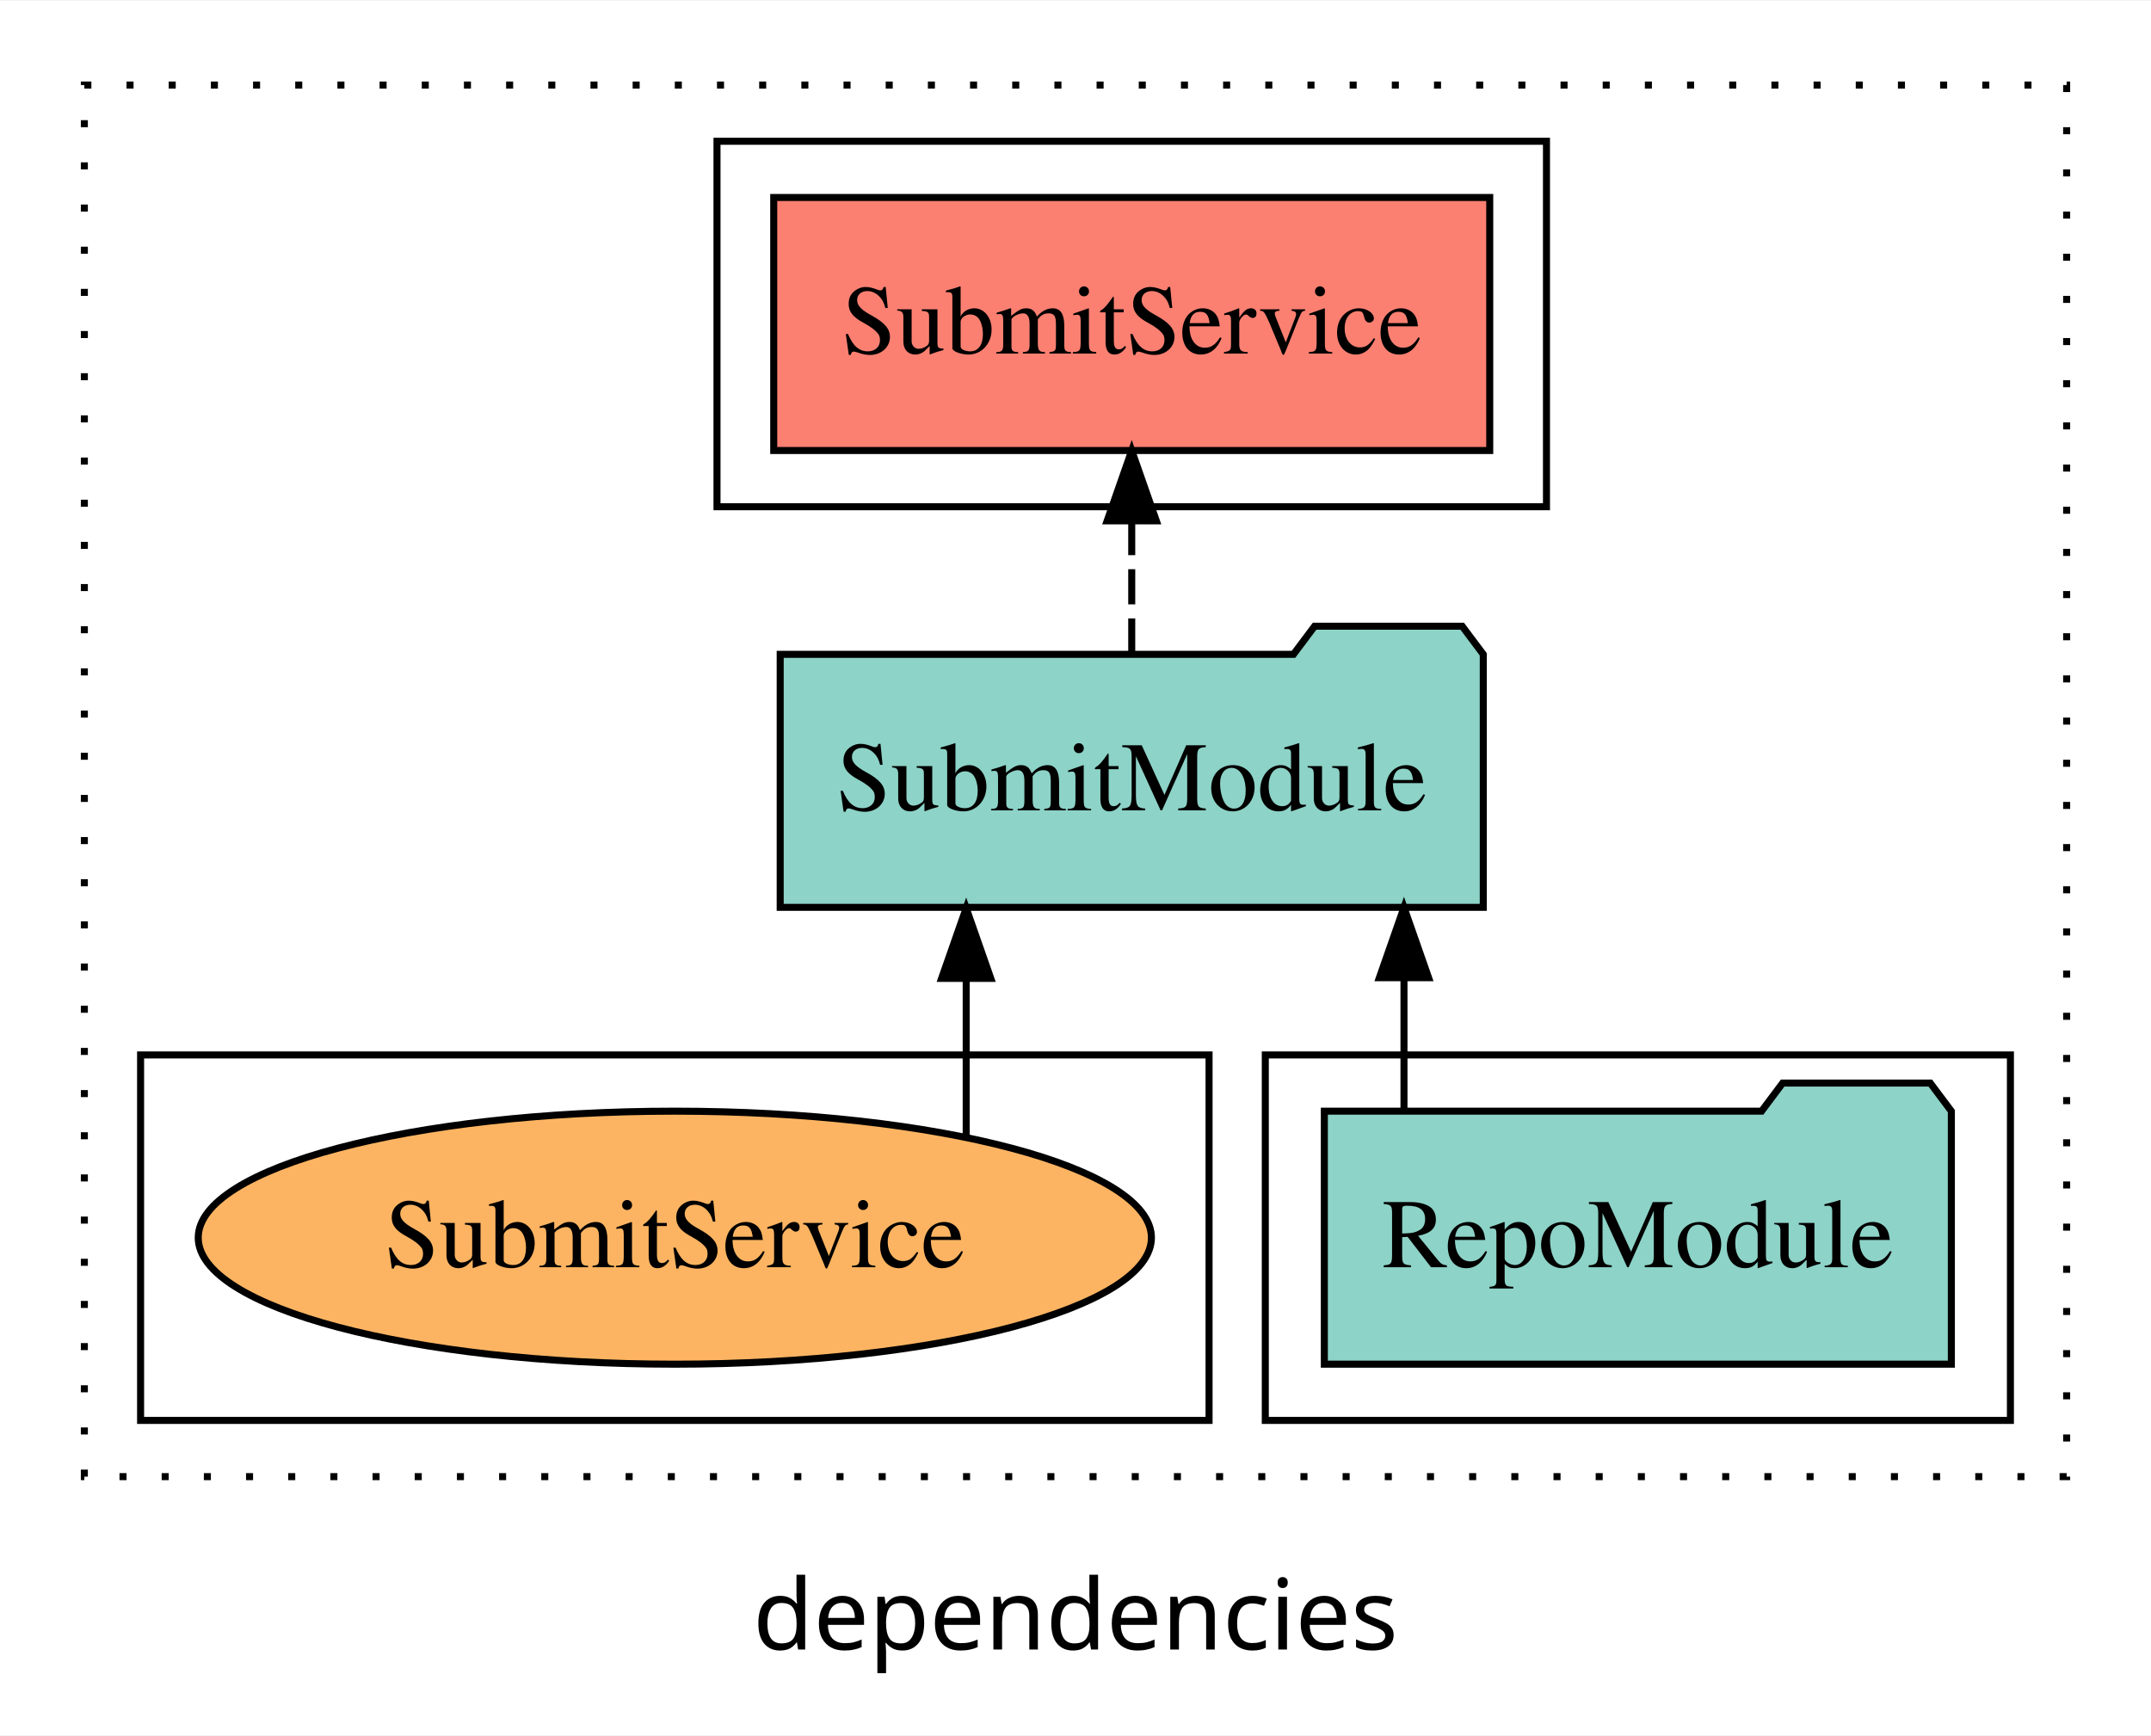
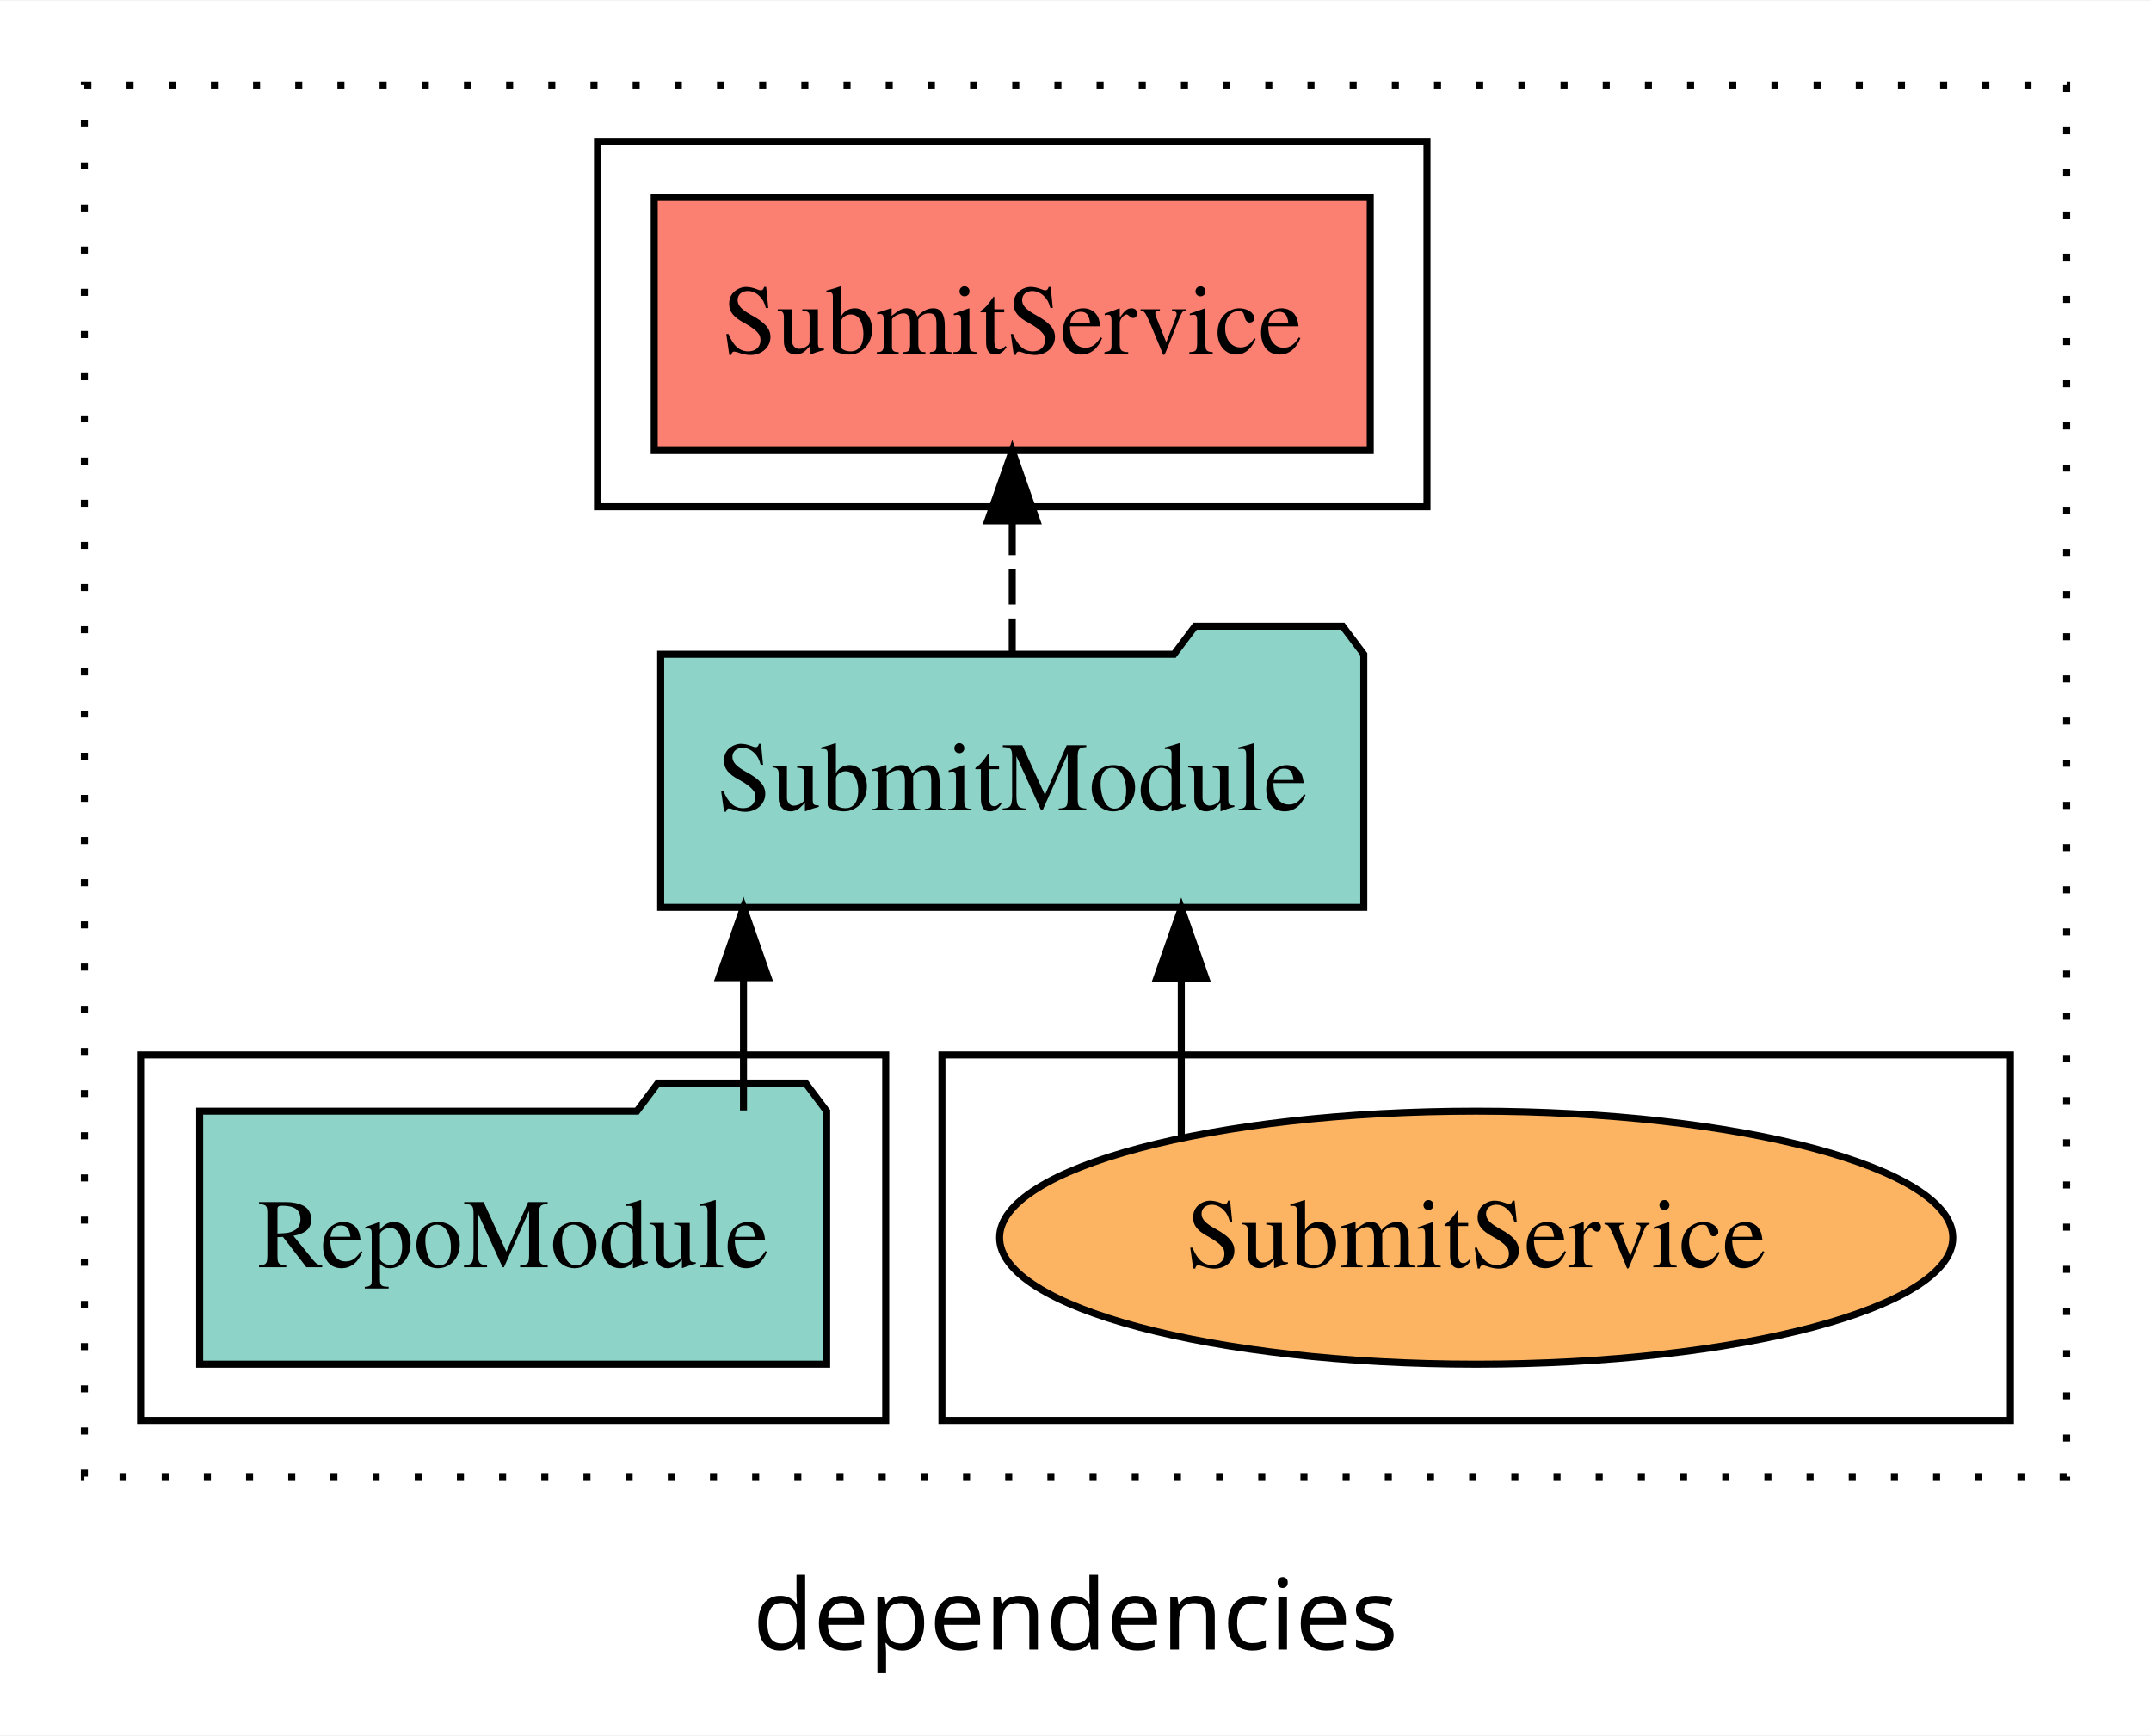
<svg xmlns="http://www.w3.org/2000/svg" width="306pt" height="247pt" viewBox="0.00 0.00 306.00 246.80">
  <g id="graph0" class="graph" transform="scale(1 1) rotate(0) translate(4 242.8)">
    <polygon fill="white" stroke="transparent" points="-4,4 -4,-242.8 302,-242.8 302,4 -4,4" />
    <text text-anchor="middle" x="149" y="-8.2" font-family="sans-serif" font-size="14.00">dependencies</text>
    <g id="clust1" class="cluster">
      <polygon fill="none" stroke="black" stroke-dasharray="1,5" points="8,-32.8 8,-230.8 290,-230.8 290,-32.8 8,-32.8" />
    </g>
-     <g id="clust3" class="cluster">
-       <polygon fill="none" stroke="black" points="176,-40.8 176,-92.8 282,-92.8 282,-40.8 176,-40.8" />
-     </g>
    <g id="clust6" class="cluster">
-       <polygon fill="none" stroke="black" points="16,-40.8 16,-92.8 168,-92.8 168,-40.8 16,-40.8" />
+       <polygon fill="none" stroke="black" points="130,-40.8 130,-92.8 282,-92.8 282,-40.8 130,-40.8" />
    </g>
    <g id="clust4" class="cluster">
-       <polygon fill="none" stroke="black" points="98,-170.8 98,-222.8 216,-222.8 216,-170.8 98,-170.8" />
+       <polygon fill="none" stroke="black" points="81,-170.8 81,-222.8 199,-222.8 199,-170.8 81,-170.8" />
+     </g>
+     <g id="clust3" class="cluster">
+       <polygon fill="none" stroke="black" points="16,-40.8 16,-92.8 122,-92.8 122,-40.8 16,-40.8" />
    </g>
    <g id="node1" class="node">
-       <polygon fill="#8dd3c7" stroke="black" points="273.6,-84.8 270.6,-88.8 249.6,-88.8 246.6,-84.8 184.4,-84.8 184.4,-48.8 273.6,-48.8 273.6,-84.8" />
-       <text text-anchor="middle" x="229" y="-62.6" font-family="Times,serif" font-size="14.00">RepoModule</text>
+       <polygon fill="#8dd3c7" stroke="black" points="113.6,-84.8 110.6,-88.8 89.6,-88.8 86.6,-84.8 24.4,-84.8 24.4,-48.8 113.6,-48.8 113.6,-84.8" />
+       <text text-anchor="middle" x="69" y="-62.6" font-family="Times,serif" font-size="14.00">RepoModule</text>
    </g>
    <g id="node2" class="node">
-       <polygon fill="#8dd3c7" stroke="black" points="207.01,-149.8 204.01,-153.8 183.01,-153.8 180.01,-149.8 106.99,-149.8 106.99,-113.8 207.01,-113.8 207.01,-149.8" />
-       <text text-anchor="middle" x="157" y="-127.6" font-family="Times,serif" font-size="14.00">SubmitModule</text>
+       <polygon fill="#8dd3c7" stroke="black" points="190.01,-149.8 187.01,-153.8 166.01,-153.8 163.01,-149.8 89.99,-149.8 89.99,-113.8 190.01,-113.8 190.01,-149.8" />
+       <text text-anchor="middle" x="140" y="-127.6" font-family="Times,serif" font-size="14.00">SubmitModule</text>
    </g>
    <g id="edge1" class="edge">
-       <path fill="none" stroke="black" d="M195.73,-84.91C195.73,-84.91 195.73,-103.79 195.73,-103.79" />
-       <polygon fill="black" stroke="black" points="192.23,-103.79 195.73,-113.79 199.23,-103.79 192.23,-103.79" />
+       <path fill="none" stroke="black" d="M101.77,-84.91C101.77,-84.91 101.77,-103.79 101.77,-103.79" />
+       <polygon fill="black" stroke="black" points="98.27,-103.79 101.77,-113.79 105.27,-103.79 98.27,-103.79" />
    </g>
    <g id="node3" class="node">
-       <polygon fill="#fb8072" stroke="black" points="207.93,-214.8 106.07,-214.8 106.07,-178.8 207.93,-178.8 207.93,-214.8" />
-       <text text-anchor="middle" x="157" y="-192.6" font-family="Times,serif" font-size="14.00">SubmitService </text>
+       <polygon fill="#fb8072" stroke="black" points="190.93,-214.8 89.07,-214.8 89.07,-178.8 190.93,-178.8 190.93,-214.8" />
+       <text text-anchor="middle" x="140" y="-192.6" font-family="Times,serif" font-size="14.00">SubmitService </text>
    </g>
    <g id="edge2" class="edge">
-       <path fill="none" stroke="black" stroke-dasharray="5,2" d="M157,-149.91C157,-149.91 157,-168.79 157,-168.79" />
-       <polygon fill="black" stroke="black" points="153.5,-168.79 157,-178.79 160.5,-168.79 153.5,-168.79" />
+       <path fill="none" stroke="black" stroke-dasharray="5,2" d="M140,-149.91C140,-149.91 140,-168.79 140,-168.79" />
+       <polygon fill="black" stroke="black" points="136.5,-168.79 140,-178.79 143.5,-168.79 136.5,-168.79" />
    </g>
    <g id="node4" class="node">
-       <ellipse fill="#fdb462" stroke="black" cx="92" cy="-66.8" rx="67.8" ry="18" />
-       <text text-anchor="middle" x="92" y="-62.6" font-family="Times,serif" font-size="14.00">SubmitService</text>
+       <ellipse fill="#fdb462" stroke="black" cx="206" cy="-66.8" rx="67.8" ry="18" />
+       <text text-anchor="middle" x="206" y="-62.6" font-family="Times,serif" font-size="14.00">SubmitService</text>
    </g>
    <g id="edge3" class="edge">
-       <path fill="none" stroke="black" d="M133.45,-81.23C133.45,-81.23 133.45,-103.69 133.45,-103.69" />
-       <polygon fill="black" stroke="black" points="129.95,-103.69 133.45,-113.69 136.95,-103.69 129.95,-103.69" />
+       <path fill="none" stroke="black" d="M164.05,-81.23C164.05,-81.23 164.05,-103.69 164.05,-103.69" />
+       <polygon fill="black" stroke="black" points="160.55,-103.69 164.05,-113.69 167.55,-103.69 160.55,-103.69" />
    </g>
  </g>
</svg>
